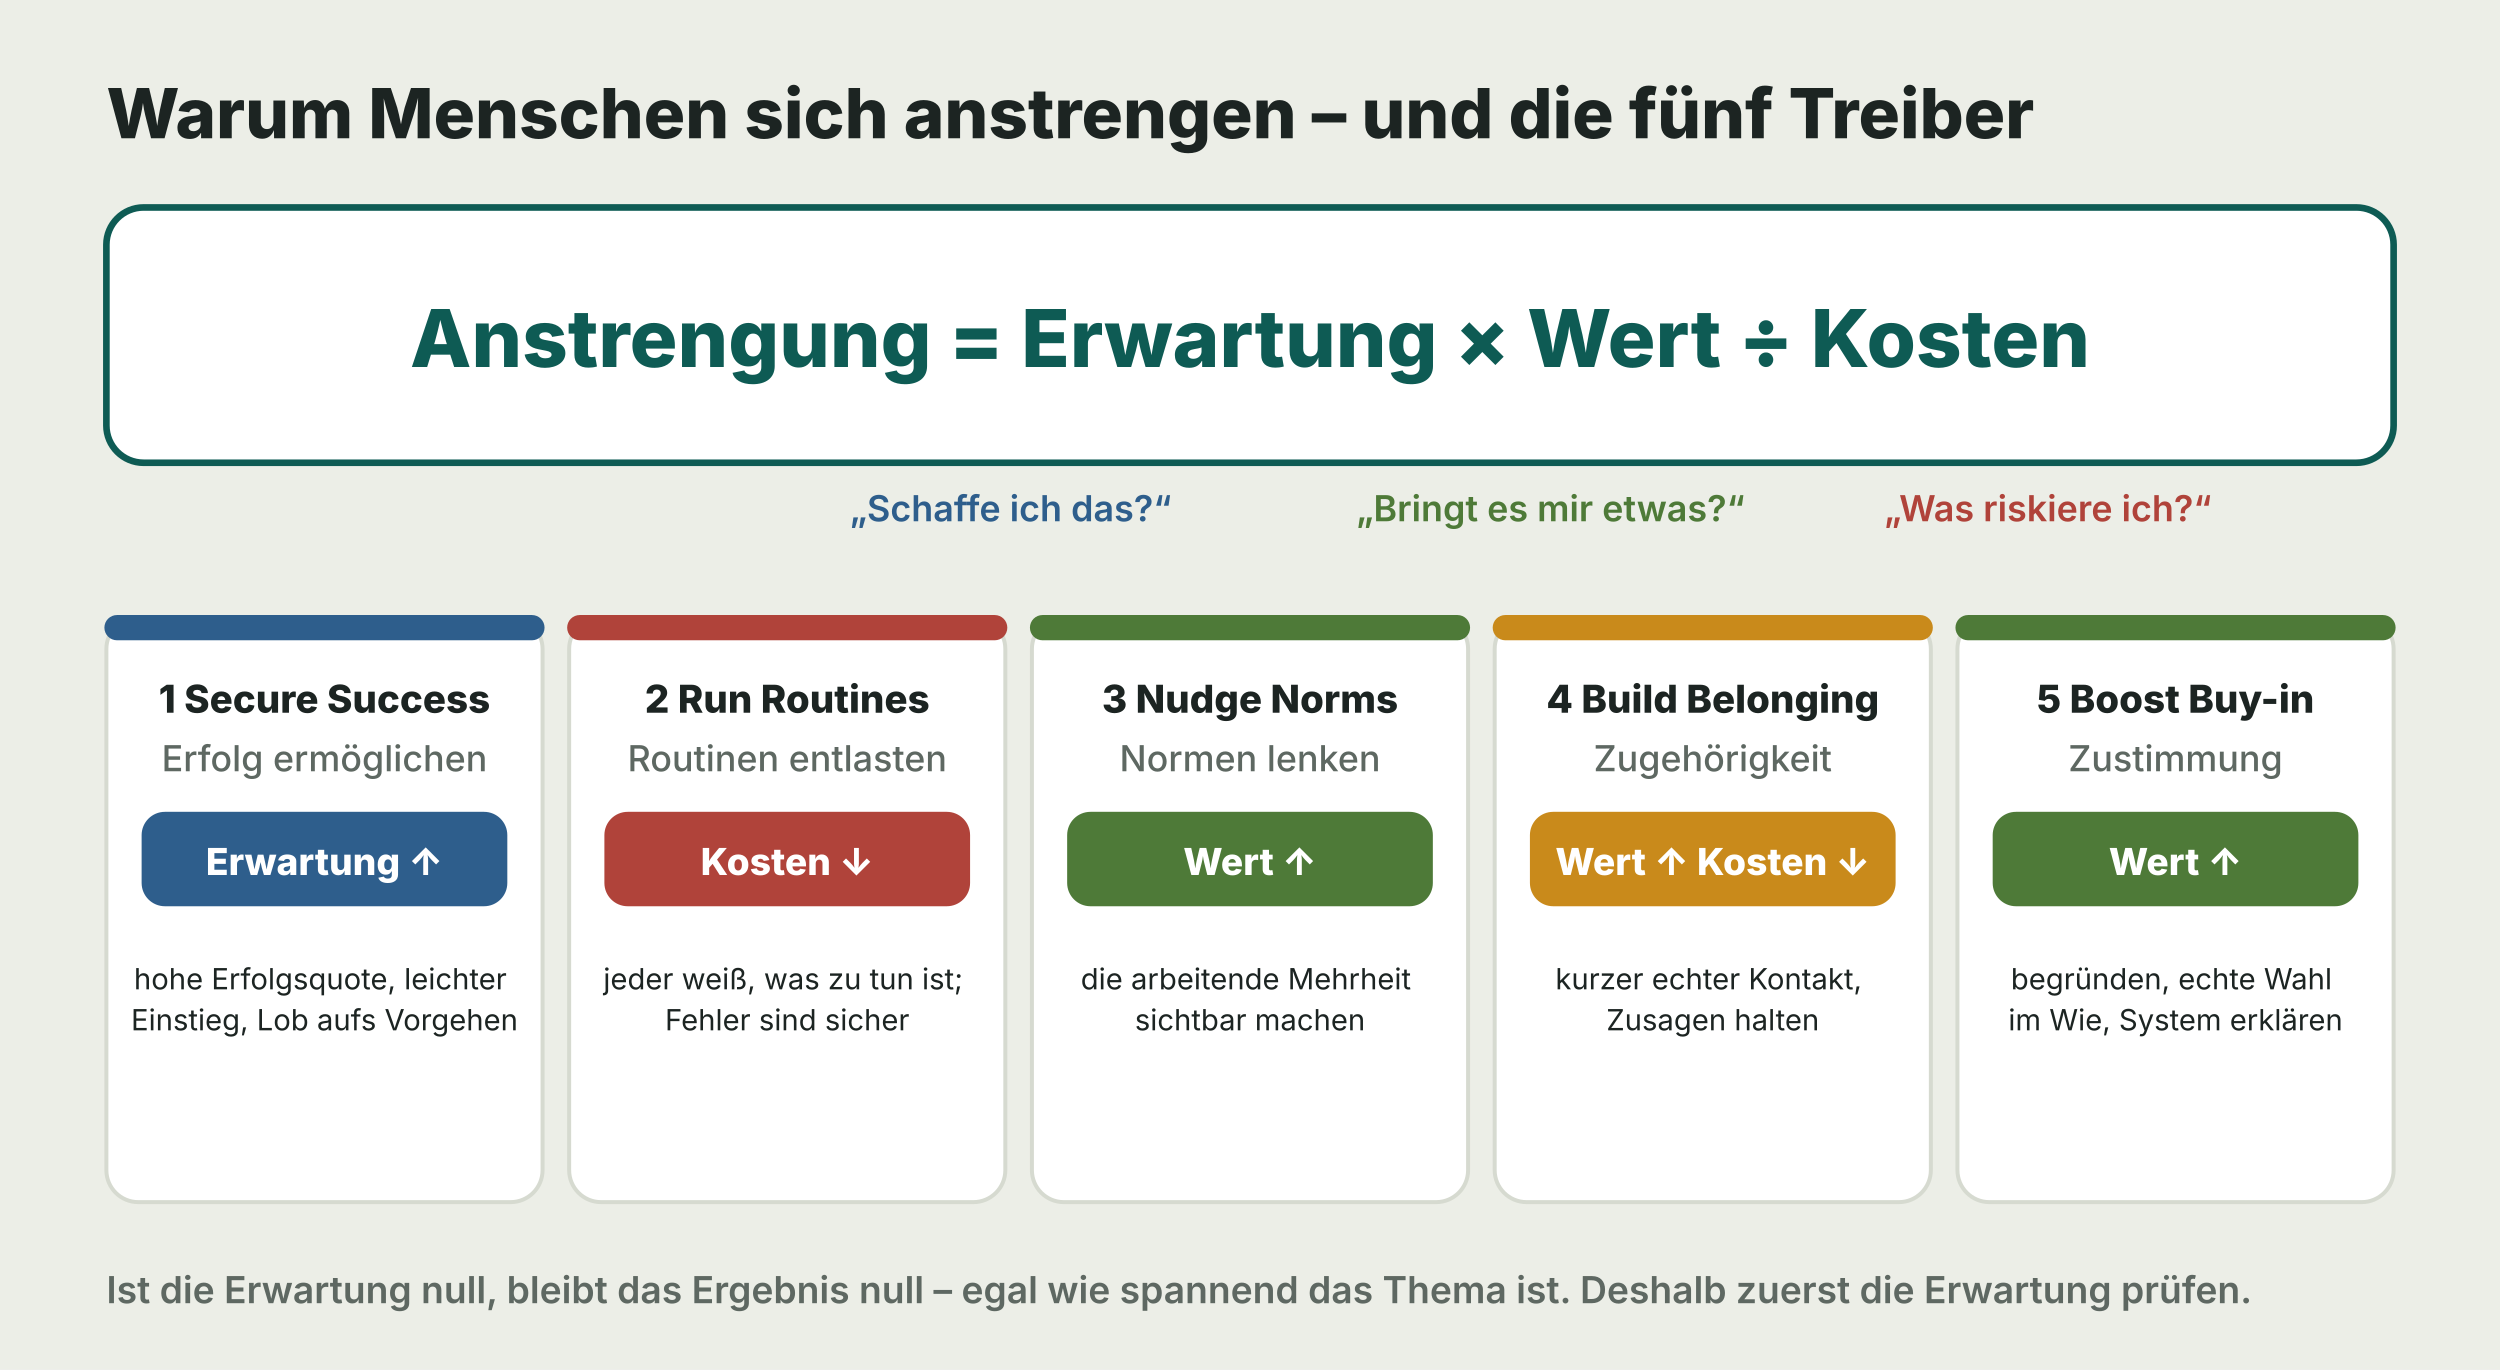
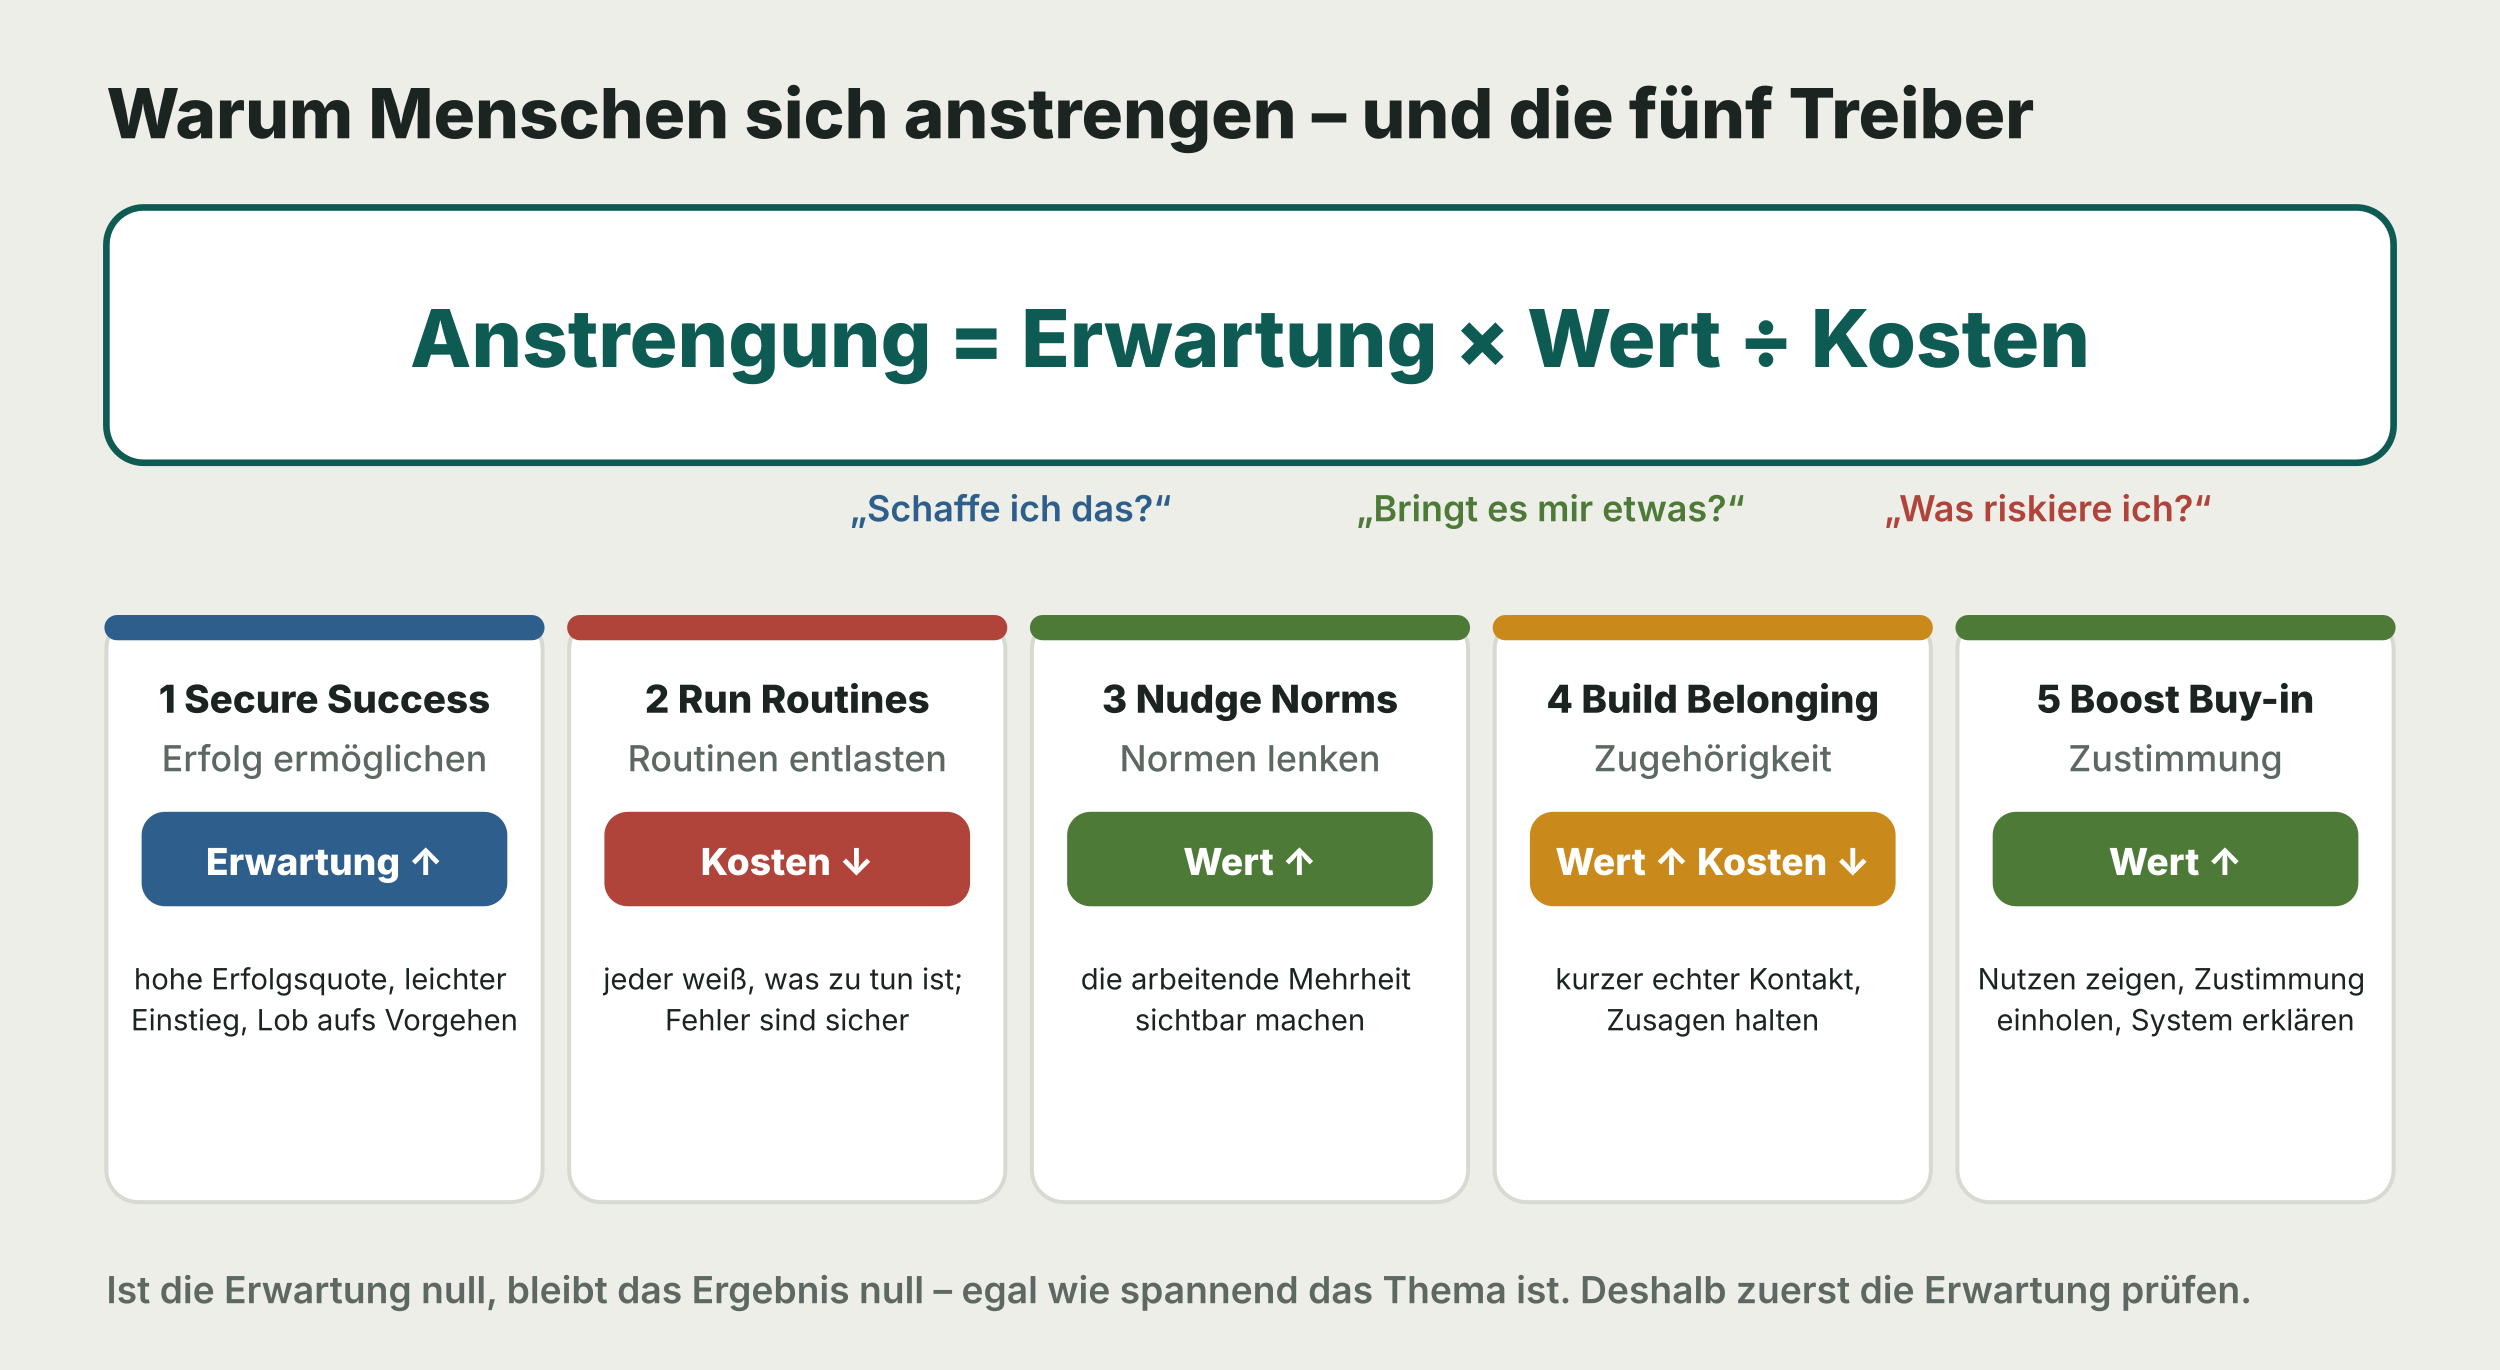
<svg xmlns="http://www.w3.org/2000/svg" viewBox="0 0 940 515" width="940" height="515" font-family="Inter, 'Segoe UI', Helvetica, Arial, sans-serif" role="img" aria-label="Warum Menschen sich anstrengen – und die fünf Treiber">
  <defs>
    <marker id="pf" viewBox="0 0 10 10" refX="9" refY="5" markerWidth="7" markerHeight="7" orient="auto-start-reverse">
      <path d="M0 0L10 5L0 10z" fill="context-stroke" />
    </marker>
  </defs>
  <rect width="940" height="515" fill="#ECEEE7" />
  <text x="40" y="52" font-size="26" font-weight="800" fill="#1C2422" text-anchor="start">
    <tspan x="40" dy="0">Warum Menschen sich anstrengen – und die fünf Treiber</tspan>
  </text>
  <rect x="40" y="78" width="860" height="96" rx="14" fill="#FFFFFF" stroke="#0E5B54" stroke-width="2.5" />
  <text x="470" y="138" font-size="30" font-weight="800" fill="#0E5B54" text-anchor="middle">
    <tspan x="470" dy="0">Anstrengung  =  Erwartung  ×  Wert  ÷  Kosten</tspan>
  </text>
  <text x="380" y="196" font-size="13.5" font-weight="600" fill="#2E5E8C" text-anchor="middle">
    <tspan x="380" dy="0">„Schaffe ich das?“</tspan>
  </text>
  <text x="583" y="196" font-size="13.5" font-weight="600" fill="#4E7A38" text-anchor="middle">
    <tspan x="583" dy="0">„Bringt es mir etwas?“</tspan>
  </text>
  <text x="770" y="196" font-size="13.5" font-weight="600" fill="#B0433A" text-anchor="middle">
    <tspan x="770" dy="0">„Was riskiere ich?“</tspan>
  </text>
  <rect x="40" y="232" width="164" height="220" rx="12" fill="#FFFFFF" stroke="#D6DAD0" stroke-width="1.5" />
  <rect x="40" y="232" width="164" height="8" rx="4" fill="#2E5E8C" stroke="#2E5E8C" stroke-width="1.5" />
  <text x="122" y="268" font-size="14.5" font-weight="800" fill="#1C2422" text-anchor="middle">
    <tspan x="122" dy="0">1 Secure Success</tspan>
  </text>
  <text x="122" y="290" font-size="13.5" font-weight="500" fill="#5E6862" text-anchor="middle">
    <tspan x="122" dy="0">Erfolg ermöglichen</tspan>
  </text>
  <rect x="54" y="306" width="136" height="34" rx="8" fill="#2E5E8C" stroke="#2E5E8C" stroke-width="1.5" />
  <text x="122" y="329" font-size="14" font-weight="800" fill="#fff" text-anchor="middle">
    <tspan x="122" dy="0">Erwartung ↑</tspan>
  </text>
  <text x="122" y="372" font-size="11" font-weight="400" fill="#1C2422" text-anchor="middle">
    <tspan x="122" dy="0">hohe Erfolgsquote, leichter</tspan>
    <tspan x="122" dy="15.4">Einstieg, Lob aufs Vorgehen</tspan>
  </text>
  <rect x="214" y="232" width="164" height="220" rx="12" fill="#FFFFFF" stroke="#D6DAD0" stroke-width="1.5" />
  <rect x="214" y="232" width="164" height="8" rx="4" fill="#B0433A" stroke="#B0433A" stroke-width="1.5" />
  <text x="296" y="268" font-size="14.5" font-weight="800" fill="#1C2422" text-anchor="middle">
    <tspan x="296" dy="0">2 Run Routines</tspan>
  </text>
  <text x="296" y="290" font-size="13.5" font-weight="500" fill="#5E6862" text-anchor="middle">
    <tspan x="296" dy="0">Routinen entlasten</tspan>
  </text>
  <rect x="228" y="306" width="136" height="34" rx="8" fill="#B0433A" stroke="#B0433A" stroke-width="1.5" />
  <text x="296" y="329" font-size="14" font-weight="800" fill="#fff" text-anchor="middle">
    <tspan x="296" dy="0">Kosten ↓</tspan>
  </text>
  <text x="296" y="372" font-size="11" font-weight="400" fill="#1C2422" text-anchor="middle">
    <tspan x="296" dy="0">jeder weiß, was zu tun ist;</tspan>
    <tspan x="296" dy="15.4">Fehler sind sicher</tspan>
  </text>
  <rect x="388" y="232" width="164" height="220" rx="12" fill="#FFFFFF" stroke="#D6DAD0" stroke-width="1.5" />
  <rect x="388" y="232" width="164" height="8" rx="4" fill="#4E7A38" stroke="#4E7A38" stroke-width="1.5" />
  <text x="470" y="268" font-size="14.5" font-weight="800" fill="#1C2422" text-anchor="middle">
    <tspan x="470" dy="0">3 Nudge Norms</tspan>
  </text>
  <text x="470" y="290" font-size="13.5" font-weight="500" fill="#5E6862" text-anchor="middle">
    <tspan x="470" dy="0">Normen lenken</tspan>
  </text>
  <rect x="402" y="306" width="136" height="34" rx="8" fill="#4E7A38" stroke="#4E7A38" stroke-width="1.5" />
  <text x="470" y="329" font-size="14" font-weight="800" fill="#fff" text-anchor="middle">
    <tspan x="470" dy="0">Wert ↑</tspan>
  </text>
  <text x="470" y="372" font-size="11" font-weight="400" fill="#1C2422" text-anchor="middle">
    <tspan x="470" dy="0">die arbeitende Mehrheit</tspan>
    <tspan x="470" dy="15.4">sichtbar machen</tspan>
  </text>
  <rect x="562" y="232" width="164" height="220" rx="12" fill="#FFFFFF" stroke="#D6DAD0" stroke-width="1.5" />
  <rect x="562" y="232" width="164" height="8" rx="4" fill="#C98A1B" stroke="#C98A1B" stroke-width="1.5" />
  <text x="644" y="268" font-size="14.5" font-weight="800" fill="#1C2422" text-anchor="middle">
    <tspan x="644" dy="0">4 Build Belonging</tspan>
  </text>
  <text x="644" y="290" font-size="13.5" font-weight="500" fill="#5E6862" text-anchor="middle">
    <tspan x="644" dy="0">Zugehörigkeit</tspan>
  </text>
  <rect x="576" y="306" width="136" height="34" rx="8" fill="#C98A1B" stroke="#C98A1B" stroke-width="1.5" />
  <text x="644" y="329" font-size="14" font-weight="800" fill="#fff" text-anchor="middle">
    <tspan x="644" dy="0">Wert ↑  Kosten ↓</tspan>
  </text>
  <text x="644" y="372" font-size="11" font-weight="400" fill="#1C2422" text-anchor="middle">
    <tspan x="644" dy="0">kurzer echter Kontakt,</tspan>
    <tspan x="644" dy="15.4">Zusagen halten</tspan>
  </text>
  <rect x="736" y="232" width="164" height="220" rx="12" fill="#FFFFFF" stroke="#D6DAD0" stroke-width="1.5" />
  <rect x="736" y="232" width="164" height="8" rx="4" fill="#4E7A38" stroke="#4E7A38" stroke-width="1.5" />
  <text x="818" y="268" font-size="14.5" font-weight="800" fill="#1C2422" text-anchor="middle">
    <tspan x="818" dy="0">5 Boost Buy-in</tspan>
  </text>
  <text x="818" y="290" font-size="13.5" font-weight="500" fill="#5E6862" text-anchor="middle">
    <tspan x="818" dy="0">Zustimmung</tspan>
  </text>
  <rect x="750" y="306" width="136" height="34" rx="8" fill="#4E7A38" stroke="#4E7A38" stroke-width="1.5" />
  <text x="818" y="329" font-size="14" font-weight="800" fill="#fff" text-anchor="middle">
    <tspan x="818" dy="0">Wert ↑</tspan>
  </text>
  <text x="818" y="372" font-size="11" font-weight="400" fill="#1C2422" text-anchor="middle">
-     <tspan x="818" dy="0">begründen, echte Wahl</tspan>
-     <tspan x="818" dy="15.4">im Wie, System erklären</tspan>
+     <tspan x="818" dy="0">Nutzen zeigen, Zustimmung</tspan>
+     <tspan x="818" dy="15.4">einholen, System erklären</tspan>
  </text>
  <text x="40" y="490" font-size="14" font-weight="600" fill="#5E6862" text-anchor="start">
    <tspan x="40" dy="0">Ist die Erwartung null, bleibt das Ergebnis null – egal wie spannend das Thema ist. Deshalb zuerst die Erwartung prüfen.</tspan>
  </text>
</svg>
